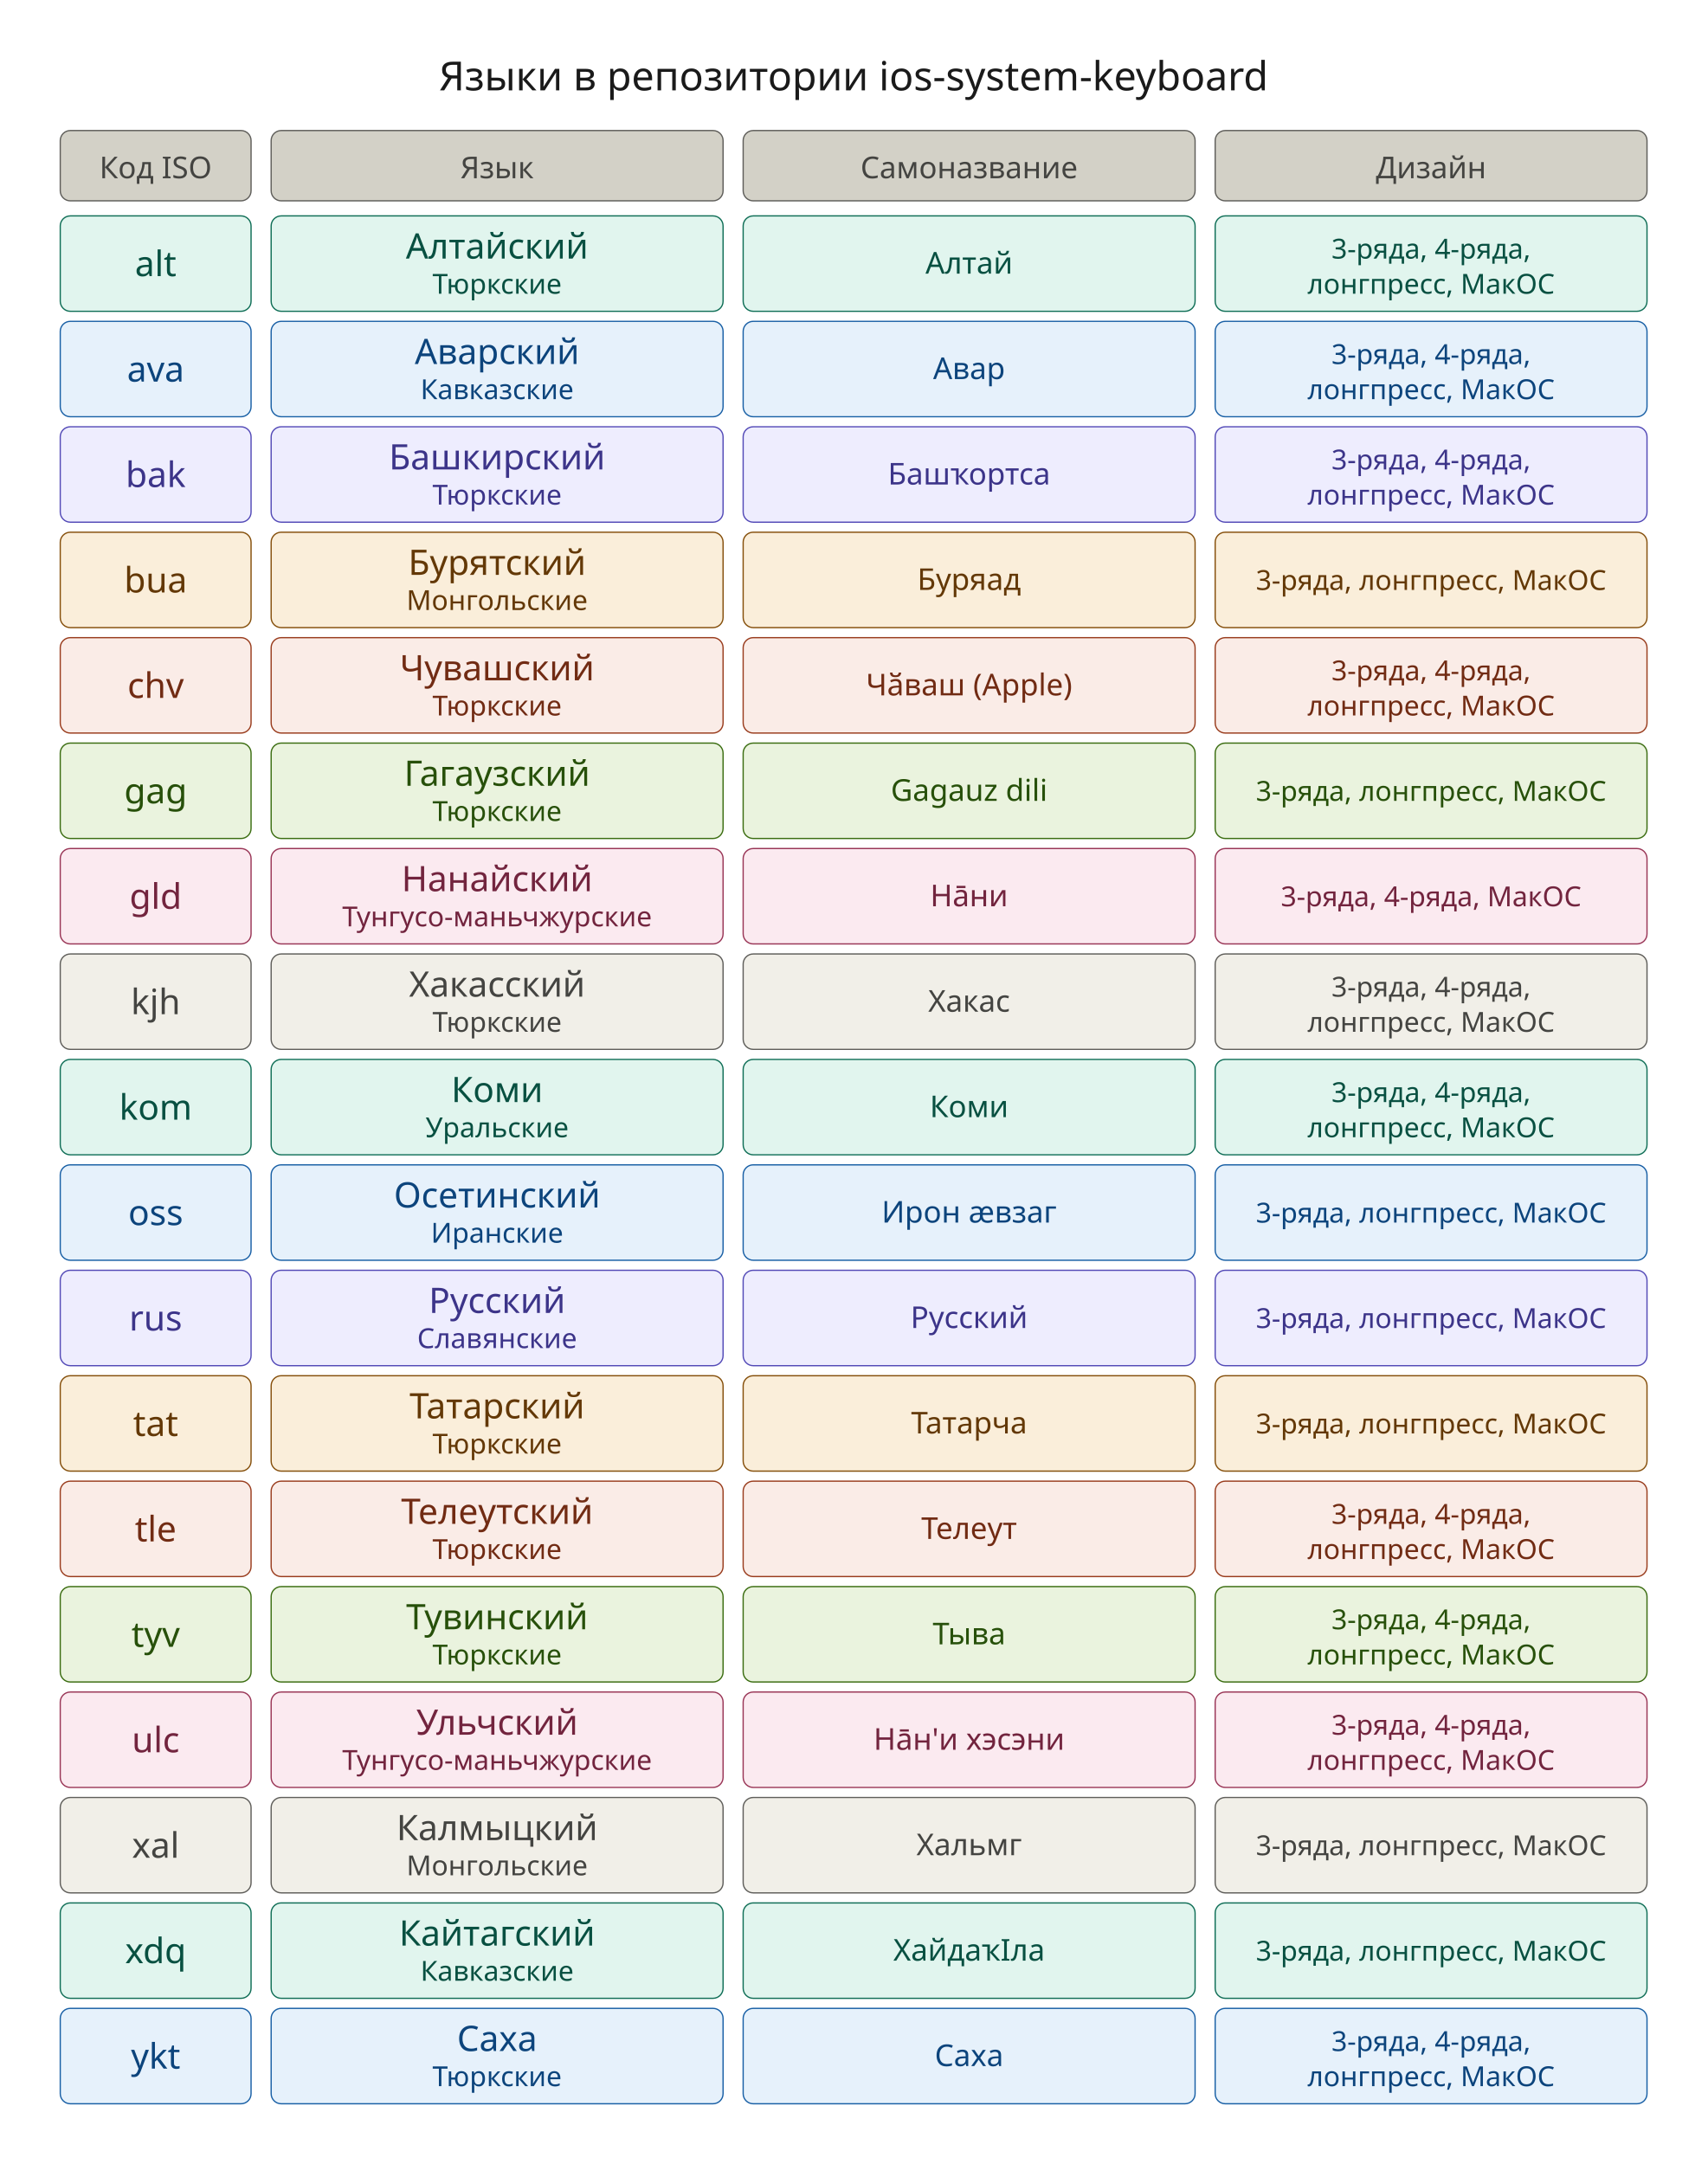
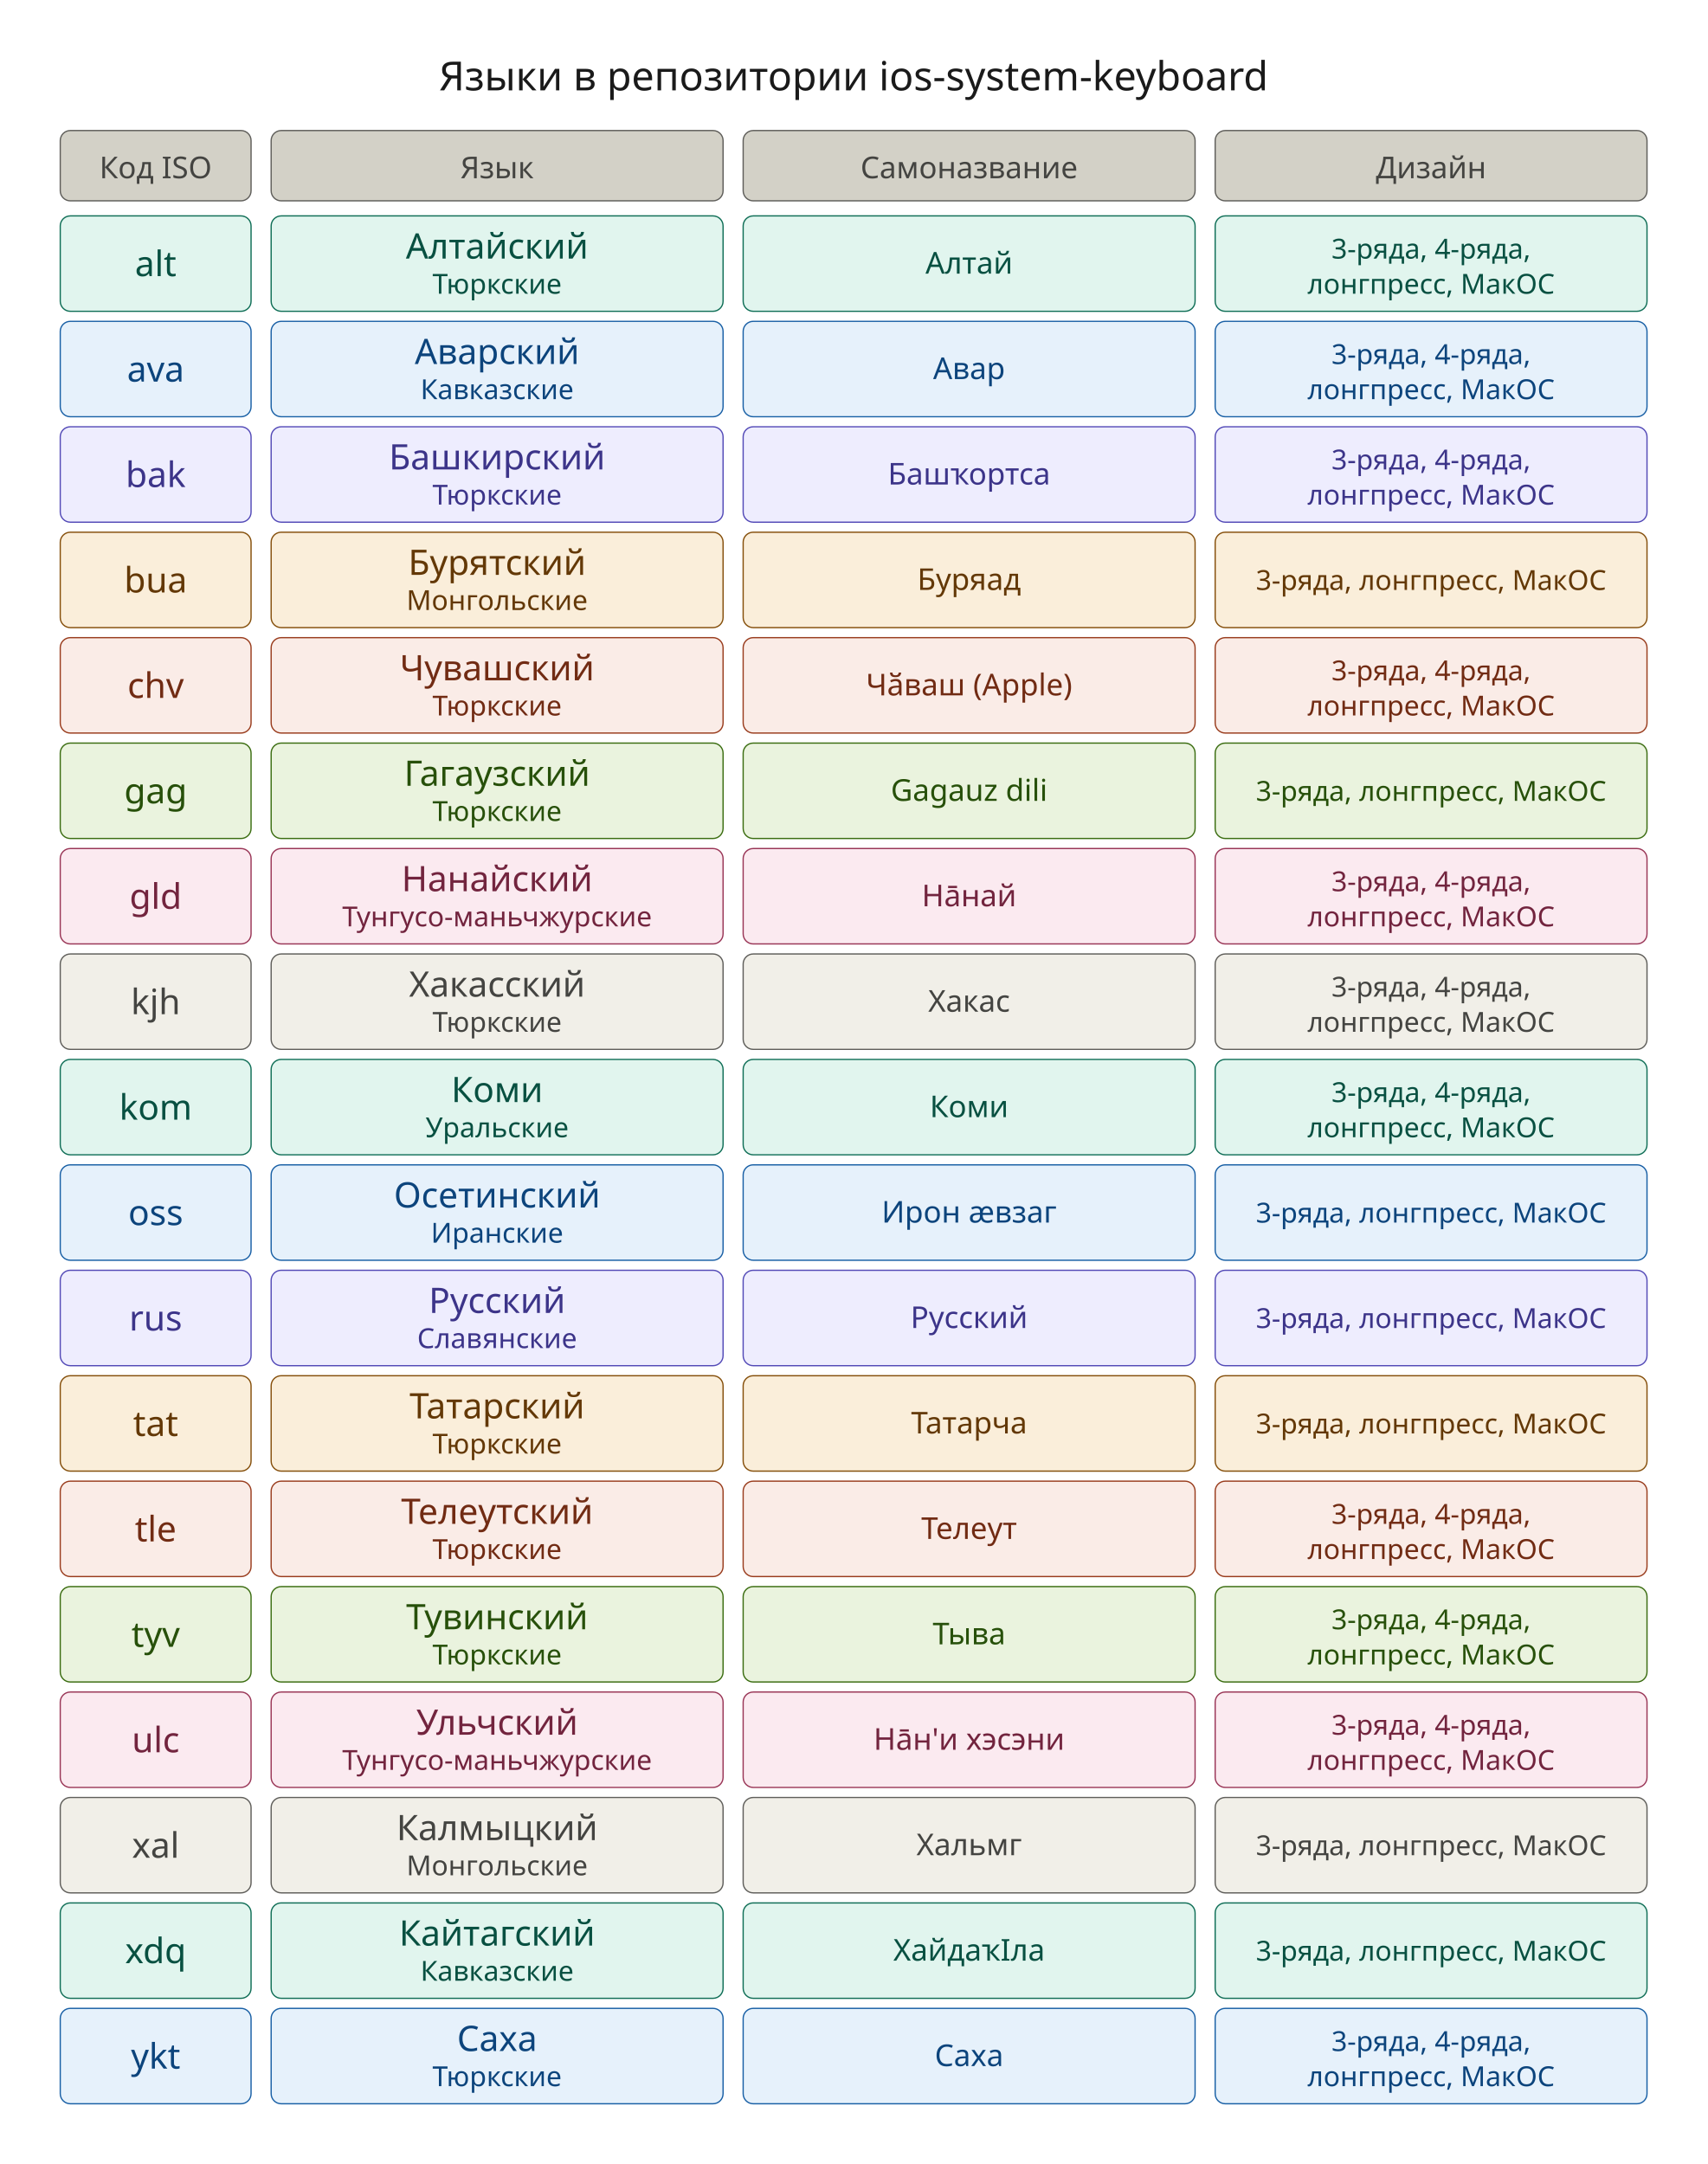
<svg xmlns="http://www.w3.org/2000/svg" width="100%" viewBox="0 0 680 862" font-family="sans-serif">
  <text font-size="16" font-weight="500" fill="#1a1a1a" x="340" y="36" text-anchor="middle">Языки в репозитории ios-system-keyboard</text>
  <rect x="24" y="52" width="76" height="28" rx="4" fill="#D3D1C7" stroke="#5F5E5A" stroke-width="0.5" />
  <text font-size="12" fill="#444441" x="62" y="71" text-anchor="middle">Код ISO</text>
  <rect x="108" y="52" width="180" height="28" rx="4" fill="#D3D1C7" stroke="#5F5E5A" stroke-width="0.5" />
  <text font-size="12" fill="#444441" x="198" y="71" text-anchor="middle">Язык</text>
  <rect x="296" y="52" width="180" height="28" rx="4" fill="#D3D1C7" stroke="#5F5E5A" stroke-width="0.5" />
  <text font-size="12" fill="#444441" x="386" y="71" text-anchor="middle">Самоназвание</text>
  <rect x="484" y="52" width="172" height="28" rx="4" fill="#D3D1C7" stroke="#5F5E5A" stroke-width="0.5" />
  <text font-size="12" fill="#444441" x="570" y="71" text-anchor="middle">Дизайн</text>
  <rect x="24" y="86" width="76" height="38" rx="4" fill="#E1F5EE" stroke="#0F6E56" stroke-width="0.5" />
  <text font-size="14" font-weight="500" fill="#085041" x="62" y="110" text-anchor="middle">alt</text>
  <rect x="108" y="86" width="180" height="38" rx="4" fill="#E1F5EE" stroke="#0F6E56" stroke-width="0.5" />
  <text font-size="14" font-weight="500" fill="#085041" x="198" y="103" text-anchor="middle">Алтайский</text>
  <text font-size="11" fill="#085041" x="198" y="117" text-anchor="middle">Тюркские</text>
  <rect x="296" y="86" width="180" height="38" rx="4" fill="#E1F5EE" stroke="#0F6E56" stroke-width="0.5" />
  <text font-size="12" fill="#085041" x="386" y="109" text-anchor="middle">Алтай</text>
  <rect x="484" y="86" width="172" height="38" rx="4" fill="#E1F5EE" stroke="#0F6E56" stroke-width="0.5" />
  <text font-size="11" fill="#085041" x="570" y="103" text-anchor="middle">3-ряда, 4-ряда,</text>
  <text font-size="11" fill="#085041" x="570" y="117" text-anchor="middle">лонгпресс, МакОС</text>
  <rect x="24" y="128" width="76" height="38" rx="4" fill="#E6F1FB" stroke="#185FA5" stroke-width="0.5" />
  <text font-size="14" font-weight="500" fill="#0C447C" x="62" y="152" text-anchor="middle">ava</text>
  <rect x="108" y="128" width="180" height="38" rx="4" fill="#E6F1FB" stroke="#185FA5" stroke-width="0.5" />
  <text font-size="14" font-weight="500" fill="#0C447C" x="198" y="145" text-anchor="middle">Аварский</text>
  <text font-size="11" fill="#0C447C" x="198" y="159" text-anchor="middle">Кавказские</text>
  <rect x="296" y="128" width="180" height="38" rx="4" fill="#E6F1FB" stroke="#185FA5" stroke-width="0.5" />
  <text font-size="12" fill="#0C447C" x="386" y="151" text-anchor="middle">Авар</text>
  <rect x="484" y="128" width="172" height="38" rx="4" fill="#E6F1FB" stroke="#185FA5" stroke-width="0.5" />
  <text font-size="11" fill="#0C447C" x="570" y="145" text-anchor="middle">3-ряда, 4-ряда,</text>
  <text font-size="11" fill="#0C447C" x="570" y="159" text-anchor="middle">лонгпресс, МакОС</text>
  <rect x="24" y="170" width="76" height="38" rx="4" fill="#EEEDFE" stroke="#534AB7" stroke-width="0.5" />
  <text font-size="14" font-weight="500" fill="#3C3489" x="62" y="194" text-anchor="middle">bak</text>
  <rect x="108" y="170" width="180" height="38" rx="4" fill="#EEEDFE" stroke="#534AB7" stroke-width="0.5" />
  <text font-size="14" font-weight="500" fill="#3C3489" x="198" y="187" text-anchor="middle">Башкирский</text>
  <text font-size="11" fill="#3C3489" x="198" y="201" text-anchor="middle">Тюркские</text>
  <rect x="296" y="170" width="180" height="38" rx="4" fill="#EEEDFE" stroke="#534AB7" stroke-width="0.5" />
  <text font-size="12" fill="#3C3489" x="386" y="193" text-anchor="middle">Башҡортса</text>
  <rect x="484" y="170" width="172" height="38" rx="4" fill="#EEEDFE" stroke="#534AB7" stroke-width="0.5" />
  <text font-size="11" fill="#3C3489" x="570" y="187" text-anchor="middle">3-ряда, 4-ряда,</text>
  <text font-size="11" fill="#3C3489" x="570" y="201" text-anchor="middle">лонгпресс, МакОС</text>
  <rect x="24" y="212" width="76" height="38" rx="4" fill="#FAEEDA" stroke="#854F0B" stroke-width="0.5" />
  <text font-size="14" font-weight="500" fill="#633806" x="62" y="236" text-anchor="middle">bua</text>
  <rect x="108" y="212" width="180" height="38" rx="4" fill="#FAEEDA" stroke="#854F0B" stroke-width="0.5" />
  <text font-size="14" font-weight="500" fill="#633806" x="198" y="229" text-anchor="middle">Бурятский</text>
  <text font-size="11" fill="#633806" x="198" y="243" text-anchor="middle">Монгольские</text>
  <rect x="296" y="212" width="180" height="38" rx="4" fill="#FAEEDA" stroke="#854F0B" stroke-width="0.5" />
  <text font-size="12" fill="#633806" x="386" y="235" text-anchor="middle">Буряад</text>
  <rect x="484" y="212" width="172" height="38" rx="4" fill="#FAEEDA" stroke="#854F0B" stroke-width="0.5" />
  <text font-size="11" fill="#633806" x="570" y="235" text-anchor="middle">3-ряда, лонгпресс, МакОС</text>
  <rect x="24" y="254" width="76" height="38" rx="4" fill="#FAECE7" stroke="#993C1D" stroke-width="0.5" />
  <text font-size="14" font-weight="500" fill="#712B13" x="62" y="278" text-anchor="middle">chv</text>
  <rect x="108" y="254" width="180" height="38" rx="4" fill="#FAECE7" stroke="#993C1D" stroke-width="0.5" />
  <text font-size="14" font-weight="500" fill="#712B13" x="198" y="271" text-anchor="middle">Чувашский</text>
  <text font-size="11" fill="#712B13" x="198" y="285" text-anchor="middle">Тюркские</text>
  <rect x="296" y="254" width="180" height="38" rx="4" fill="#FAECE7" stroke="#993C1D" stroke-width="0.5" />
  <text font-size="12" fill="#712B13" x="386" y="277" text-anchor="middle">Чӑваш (Apple)</text>
  <rect x="484" y="254" width="172" height="38" rx="4" fill="#FAECE7" stroke="#993C1D" stroke-width="0.5" />
  <text font-size="11" fill="#712B13" x="570" y="271" text-anchor="middle">3-ряда, 4-ряда,</text>
  <text font-size="11" fill="#712B13" x="570" y="285" text-anchor="middle">лонгпресс, МакОС</text>
  <rect x="24" y="296" width="76" height="38" rx="4" fill="#EAF3DE" stroke="#3B6D11" stroke-width="0.5" />
  <text font-size="14" font-weight="500" fill="#27500A" x="62" y="320" text-anchor="middle">gag</text>
  <rect x="108" y="296" width="180" height="38" rx="4" fill="#EAF3DE" stroke="#3B6D11" stroke-width="0.5" />
  <text font-size="14" font-weight="500" fill="#27500A" x="198" y="313" text-anchor="middle">Гагаузский</text>
  <text font-size="11" fill="#27500A" x="198" y="327" text-anchor="middle">Тюркские</text>
  <rect x="296" y="296" width="180" height="38" rx="4" fill="#EAF3DE" stroke="#3B6D11" stroke-width="0.5" />
  <text font-size="12" fill="#27500A" x="386" y="319" text-anchor="middle">Gagauz dili</text>
  <rect x="484" y="296" width="172" height="38" rx="4" fill="#EAF3DE" stroke="#3B6D11" stroke-width="0.5" />
  <text font-size="11" fill="#27500A" x="570" y="319" text-anchor="middle">3-ряда, лонгпресс, МакОС</text>
  <rect x="24" y="338" width="76" height="38" rx="4" fill="#FBEAF0" stroke="#993556" stroke-width="0.5" />
  <text font-size="14" font-weight="500" fill="#72243E" x="62" y="362" text-anchor="middle">gld</text>
  <rect x="108" y="338" width="180" height="38" rx="4" fill="#FBEAF0" stroke="#993556" stroke-width="0.5" />
  <text font-size="14" font-weight="500" fill="#72243E" x="198" y="355" text-anchor="middle">Нанайский</text>
  <text font-size="11" fill="#72243E" x="198" y="369" text-anchor="middle">Тунгусо-маньчжурские</text>
  <rect x="296" y="338" width="180" height="38" rx="4" fill="#FBEAF0" stroke="#993556" stroke-width="0.5" />
-   <text font-size="12" fill="#72243E" x="386" y="361" text-anchor="middle">На̄ни</text>
+   <text font-size="12" fill="#72243E" x="386" y="361" text-anchor="middle">На̄най</text>
  <rect x="484" y="338" width="172" height="38" rx="4" fill="#FBEAF0" stroke="#993556" stroke-width="0.5" />
-   <text font-size="11" fill="#72243E" x="570" y="361" text-anchor="middle">3-ряда, 4-ряда, МакОС</text>
+   <text font-size="11" fill="#72243E" x="570" y="355" text-anchor="middle">3-ряда, 4-ряда,</text>
+   <text font-size="11" fill="#72243E" x="570" y="369" text-anchor="middle">лонгпресс, МакОС</text>
  <rect x="24" y="380" width="76" height="38" rx="4" fill="#F1EFE8" stroke="#5F5E5A" stroke-width="0.5" />
  <text font-size="14" font-weight="500" fill="#444441" x="62" y="404" text-anchor="middle">kjh</text>
  <rect x="108" y="380" width="180" height="38" rx="4" fill="#F1EFE8" stroke="#5F5E5A" stroke-width="0.5" />
  <text font-size="14" font-weight="500" fill="#444441" x="198" y="397" text-anchor="middle">Хакасский</text>
  <text font-size="11" fill="#444441" x="198" y="411" text-anchor="middle">Тюркские</text>
  <rect x="296" y="380" width="180" height="38" rx="4" fill="#F1EFE8" stroke="#5F5E5A" stroke-width="0.5" />
  <text font-size="12" fill="#444441" x="386" y="403" text-anchor="middle">Хакас</text>
  <rect x="484" y="380" width="172" height="38" rx="4" fill="#F1EFE8" stroke="#5F5E5A" stroke-width="0.5" />
  <text font-size="11" fill="#444441" x="570" y="397" text-anchor="middle">3-ряда, 4-ряда,</text>
  <text font-size="11" fill="#444441" x="570" y="411" text-anchor="middle">лонгпресс, МакОС</text>
  <rect x="24" y="422" width="76" height="38" rx="4" fill="#E1F5EE" stroke="#0F6E56" stroke-width="0.5" />
  <text font-size="14" font-weight="500" fill="#085041" x="62" y="446" text-anchor="middle">kom</text>
  <rect x="108" y="422" width="180" height="38" rx="4" fill="#E1F5EE" stroke="#0F6E56" stroke-width="0.5" />
  <text font-size="14" font-weight="500" fill="#085041" x="198" y="439" text-anchor="middle">Коми</text>
  <text font-size="11" fill="#085041" x="198" y="453" text-anchor="middle">Уральские</text>
  <rect x="296" y="422" width="180" height="38" rx="4" fill="#E1F5EE" stroke="#0F6E56" stroke-width="0.5" />
  <text font-size="12" fill="#085041" x="386" y="445" text-anchor="middle">Коми</text>
  <rect x="484" y="422" width="172" height="38" rx="4" fill="#E1F5EE" stroke="#0F6E56" stroke-width="0.5" />
  <text font-size="11" fill="#085041" x="570" y="439" text-anchor="middle">3-ряда, 4-ряда,</text>
  <text font-size="11" fill="#085041" x="570" y="453" text-anchor="middle">лонгпресс, МакОС</text>
  <rect x="24" y="464" width="76" height="38" rx="4" fill="#E6F1FB" stroke="#185FA5" stroke-width="0.5" />
  <text font-size="14" font-weight="500" fill="#0C447C" x="62" y="488" text-anchor="middle">oss</text>
  <rect x="108" y="464" width="180" height="38" rx="4" fill="#E6F1FB" stroke="#185FA5" stroke-width="0.5" />
  <text font-size="14" font-weight="500" fill="#0C447C" x="198" y="481" text-anchor="middle">Осетинский</text>
  <text font-size="11" fill="#0C447C" x="198" y="495" text-anchor="middle">Иранские</text>
  <rect x="296" y="464" width="180" height="38" rx="4" fill="#E6F1FB" stroke="#185FA5" stroke-width="0.5" />
  <text font-size="12" fill="#0C447C" x="386" y="487" text-anchor="middle">Ирон ӕвзаг</text>
  <rect x="484" y="464" width="172" height="38" rx="4" fill="#E6F1FB" stroke="#185FA5" stroke-width="0.5" />
  <text font-size="11" fill="#0C447C" x="570" y="487" text-anchor="middle">3-ряда, лонгпресс, МакОС</text>
  <rect x="24" y="506" width="76" height="38" rx="4" fill="#EEEDFE" stroke="#534AB7" stroke-width="0.5" />
  <text font-size="14" font-weight="500" fill="#3C3489" x="62" y="530" text-anchor="middle">rus</text>
  <rect x="108" y="506" width="180" height="38" rx="4" fill="#EEEDFE" stroke="#534AB7" stroke-width="0.5" />
  <text font-size="14" font-weight="500" fill="#3C3489" x="198" y="523" text-anchor="middle">Русский</text>
  <text font-size="11" fill="#3C3489" x="198" y="537" text-anchor="middle">Славянские</text>
  <rect x="296" y="506" width="180" height="38" rx="4" fill="#EEEDFE" stroke="#534AB7" stroke-width="0.5" />
  <text font-size="12" fill="#3C3489" x="386" y="529" text-anchor="middle">Русский</text>
  <rect x="484" y="506" width="172" height="38" rx="4" fill="#EEEDFE" stroke="#534AB7" stroke-width="0.5" />
  <text font-size="11" fill="#3C3489" x="570" y="529" text-anchor="middle">3-ряда, лонгпресс, МакОС</text>
  <rect x="24" y="548" width="76" height="38" rx="4" fill="#FAEEDA" stroke="#854F0B" stroke-width="0.5" />
  <text font-size="14" font-weight="500" fill="#633806" x="62" y="572" text-anchor="middle">tat</text>
  <rect x="108" y="548" width="180" height="38" rx="4" fill="#FAEEDA" stroke="#854F0B" stroke-width="0.5" />
  <text font-size="14" font-weight="500" fill="#633806" x="198" y="565" text-anchor="middle">Татарский</text>
  <text font-size="11" fill="#633806" x="198" y="579" text-anchor="middle">Тюркские</text>
  <rect x="296" y="548" width="180" height="38" rx="4" fill="#FAEEDA" stroke="#854F0B" stroke-width="0.5" />
  <text font-size="12" fill="#633806" x="386" y="571" text-anchor="middle">Татарча</text>
  <rect x="484" y="548" width="172" height="38" rx="4" fill="#FAEEDA" stroke="#854F0B" stroke-width="0.5" />
  <text font-size="11" fill="#633806" x="570" y="571" text-anchor="middle">3-ряда, лонгпресс, МакОС</text>
  <rect x="24" y="590" width="76" height="38" rx="4" fill="#FAECE7" stroke="#993C1D" stroke-width="0.5" />
  <text font-size="14" font-weight="500" fill="#712B13" x="62" y="614" text-anchor="middle">tle</text>
  <rect x="108" y="590" width="180" height="38" rx="4" fill="#FAECE7" stroke="#993C1D" stroke-width="0.5" />
  <text font-size="14" font-weight="500" fill="#712B13" x="198" y="607" text-anchor="middle">Телеутский</text>
  <text font-size="11" fill="#712B13" x="198" y="621" text-anchor="middle">Тюркские</text>
  <rect x="296" y="590" width="180" height="38" rx="4" fill="#FAECE7" stroke="#993C1D" stroke-width="0.5" />
  <text font-size="12" fill="#712B13" x="386" y="613" text-anchor="middle">Телеут</text>
  <rect x="484" y="590" width="172" height="38" rx="4" fill="#FAECE7" stroke="#993C1D" stroke-width="0.5" />
  <text font-size="11" fill="#712B13" x="570" y="607" text-anchor="middle">3-ряда, 4-ряда,</text>
  <text font-size="11" fill="#712B13" x="570" y="621" text-anchor="middle">лонгпресс, МакОС</text>
  <rect x="24" y="632" width="76" height="38" rx="4" fill="#EAF3DE" stroke="#3B6D11" stroke-width="0.5" />
  <text font-size="14" font-weight="500" fill="#27500A" x="62" y="656" text-anchor="middle">tyv</text>
  <rect x="108" y="632" width="180" height="38" rx="4" fill="#EAF3DE" stroke="#3B6D11" stroke-width="0.5" />
  <text font-size="14" font-weight="500" fill="#27500A" x="198" y="649" text-anchor="middle">Тувинский</text>
  <text font-size="11" fill="#27500A" x="198" y="663" text-anchor="middle">Тюркские</text>
  <rect x="296" y="632" width="180" height="38" rx="4" fill="#EAF3DE" stroke="#3B6D11" stroke-width="0.5" />
  <text font-size="12" fill="#27500A" x="386" y="655" text-anchor="middle">Тыва</text>
  <rect x="484" y="632" width="172" height="38" rx="4" fill="#EAF3DE" stroke="#3B6D11" stroke-width="0.5" />
  <text font-size="11" fill="#27500A" x="570" y="649" text-anchor="middle">3-ряда, 4-ряда,</text>
  <text font-size="11" fill="#27500A" x="570" y="663" text-anchor="middle">лонгпресс, МакОС</text>
  <rect x="24" y="674" width="76" height="38" rx="4" fill="#FBEAF0" stroke="#993556" stroke-width="0.5" />
  <text font-size="14" font-weight="500" fill="#72243E" x="62" y="698" text-anchor="middle">ulc</text>
  <rect x="108" y="674" width="180" height="38" rx="4" fill="#FBEAF0" stroke="#993556" stroke-width="0.5" />
  <text font-size="14" font-weight="500" fill="#72243E" x="198" y="691" text-anchor="middle">Ульчский</text>
  <text font-size="11" fill="#72243E" x="198" y="705" text-anchor="middle">Тунгусо-маньчжурские</text>
  <rect x="296" y="674" width="180" height="38" rx="4" fill="#FBEAF0" stroke="#993556" stroke-width="0.5" />
  <text font-size="12" fill="#72243E" x="386" y="697" text-anchor="middle">Нāн'и хэсэни</text>
  <rect x="484" y="674" width="172" height="38" rx="4" fill="#FBEAF0" stroke="#993556" stroke-width="0.5" />
  <text font-size="11" fill="#72243E" x="570" y="691" text-anchor="middle">3-ряда, 4-ряда,</text>
  <text font-size="11" fill="#72243E" x="570" y="705" text-anchor="middle">лонгпресс, МакОС</text>
  <rect x="24" y="716" width="76" height="38" rx="4" fill="#F1EFE8" stroke="#5F5E5A" stroke-width="0.5" />
  <text font-size="14" font-weight="500" fill="#444441" x="62" y="740" text-anchor="middle">xal</text>
  <rect x="108" y="716" width="180" height="38" rx="4" fill="#F1EFE8" stroke="#5F5E5A" stroke-width="0.5" />
  <text font-size="14" font-weight="500" fill="#444441" x="198" y="733" text-anchor="middle">Калмыцкий</text>
  <text font-size="11" fill="#444441" x="198" y="747" text-anchor="middle">Монгольские</text>
  <rect x="296" y="716" width="180" height="38" rx="4" fill="#F1EFE8" stroke="#5F5E5A" stroke-width="0.5" />
  <text font-size="12" fill="#444441" x="386" y="739" text-anchor="middle">Хальмг</text>
  <rect x="484" y="716" width="172" height="38" rx="4" fill="#F1EFE8" stroke="#5F5E5A" stroke-width="0.5" />
  <text font-size="11" fill="#444441" x="570" y="739" text-anchor="middle">3-ряда, лонгпресс, МакОС</text>
  <rect x="24" y="758" width="76" height="38" rx="4" fill="#E1F5EE" stroke="#0F6E56" stroke-width="0.5" />
  <text font-size="14" font-weight="500" fill="#085041" x="62" y="782" text-anchor="middle">xdq</text>
  <rect x="108" y="758" width="180" height="38" rx="4" fill="#E1F5EE" stroke="#0F6E56" stroke-width="0.5" />
  <text font-size="14" font-weight="500" fill="#085041" x="198" y="775" text-anchor="middle">Кайтагский</text>
  <text font-size="11" fill="#085041" x="198" y="789" text-anchor="middle">Кавказские</text>
  <rect x="296" y="758" width="180" height="38" rx="4" fill="#E1F5EE" stroke="#0F6E56" stroke-width="0.5" />
  <text font-size="12" fill="#085041" x="386" y="781" text-anchor="middle">Хайдаҡӏла</text>
  <rect x="484" y="758" width="172" height="38" rx="4" fill="#E1F5EE" stroke="#0F6E56" stroke-width="0.5" />
  <text font-size="11" fill="#085041" x="570" y="781" text-anchor="middle">3-ряда, лонгпресс, МакОС</text>
  <rect x="24" y="800" width="76" height="38" rx="4" fill="#E6F1FB" stroke="#185FA5" stroke-width="0.5" />
  <text font-size="14" font-weight="500" fill="#0C447C" x="62" y="824" text-anchor="middle">ykt</text>
  <rect x="108" y="800" width="180" height="38" rx="4" fill="#E6F1FB" stroke="#185FA5" stroke-width="0.5" />
  <text font-size="14" font-weight="500" fill="#0C447C" x="198" y="817" text-anchor="middle">Саха</text>
  <text font-size="11" fill="#0C447C" x="198" y="831" text-anchor="middle">Тюркские</text>
  <rect x="296" y="800" width="180" height="38" rx="4" fill="#E6F1FB" stroke="#185FA5" stroke-width="0.5" />
  <text font-size="12" fill="#0C447C" x="386" y="823" text-anchor="middle">Саха</text>
  <rect x="484" y="800" width="172" height="38" rx="4" fill="#E6F1FB" stroke="#185FA5" stroke-width="0.5" />
  <text font-size="11" fill="#0C447C" x="570" y="817" text-anchor="middle">3-ряда, 4-ряда,</text>
  <text font-size="11" fill="#0C447C" x="570" y="831" text-anchor="middle">лонгпресс, МакОС</text>
</svg>
